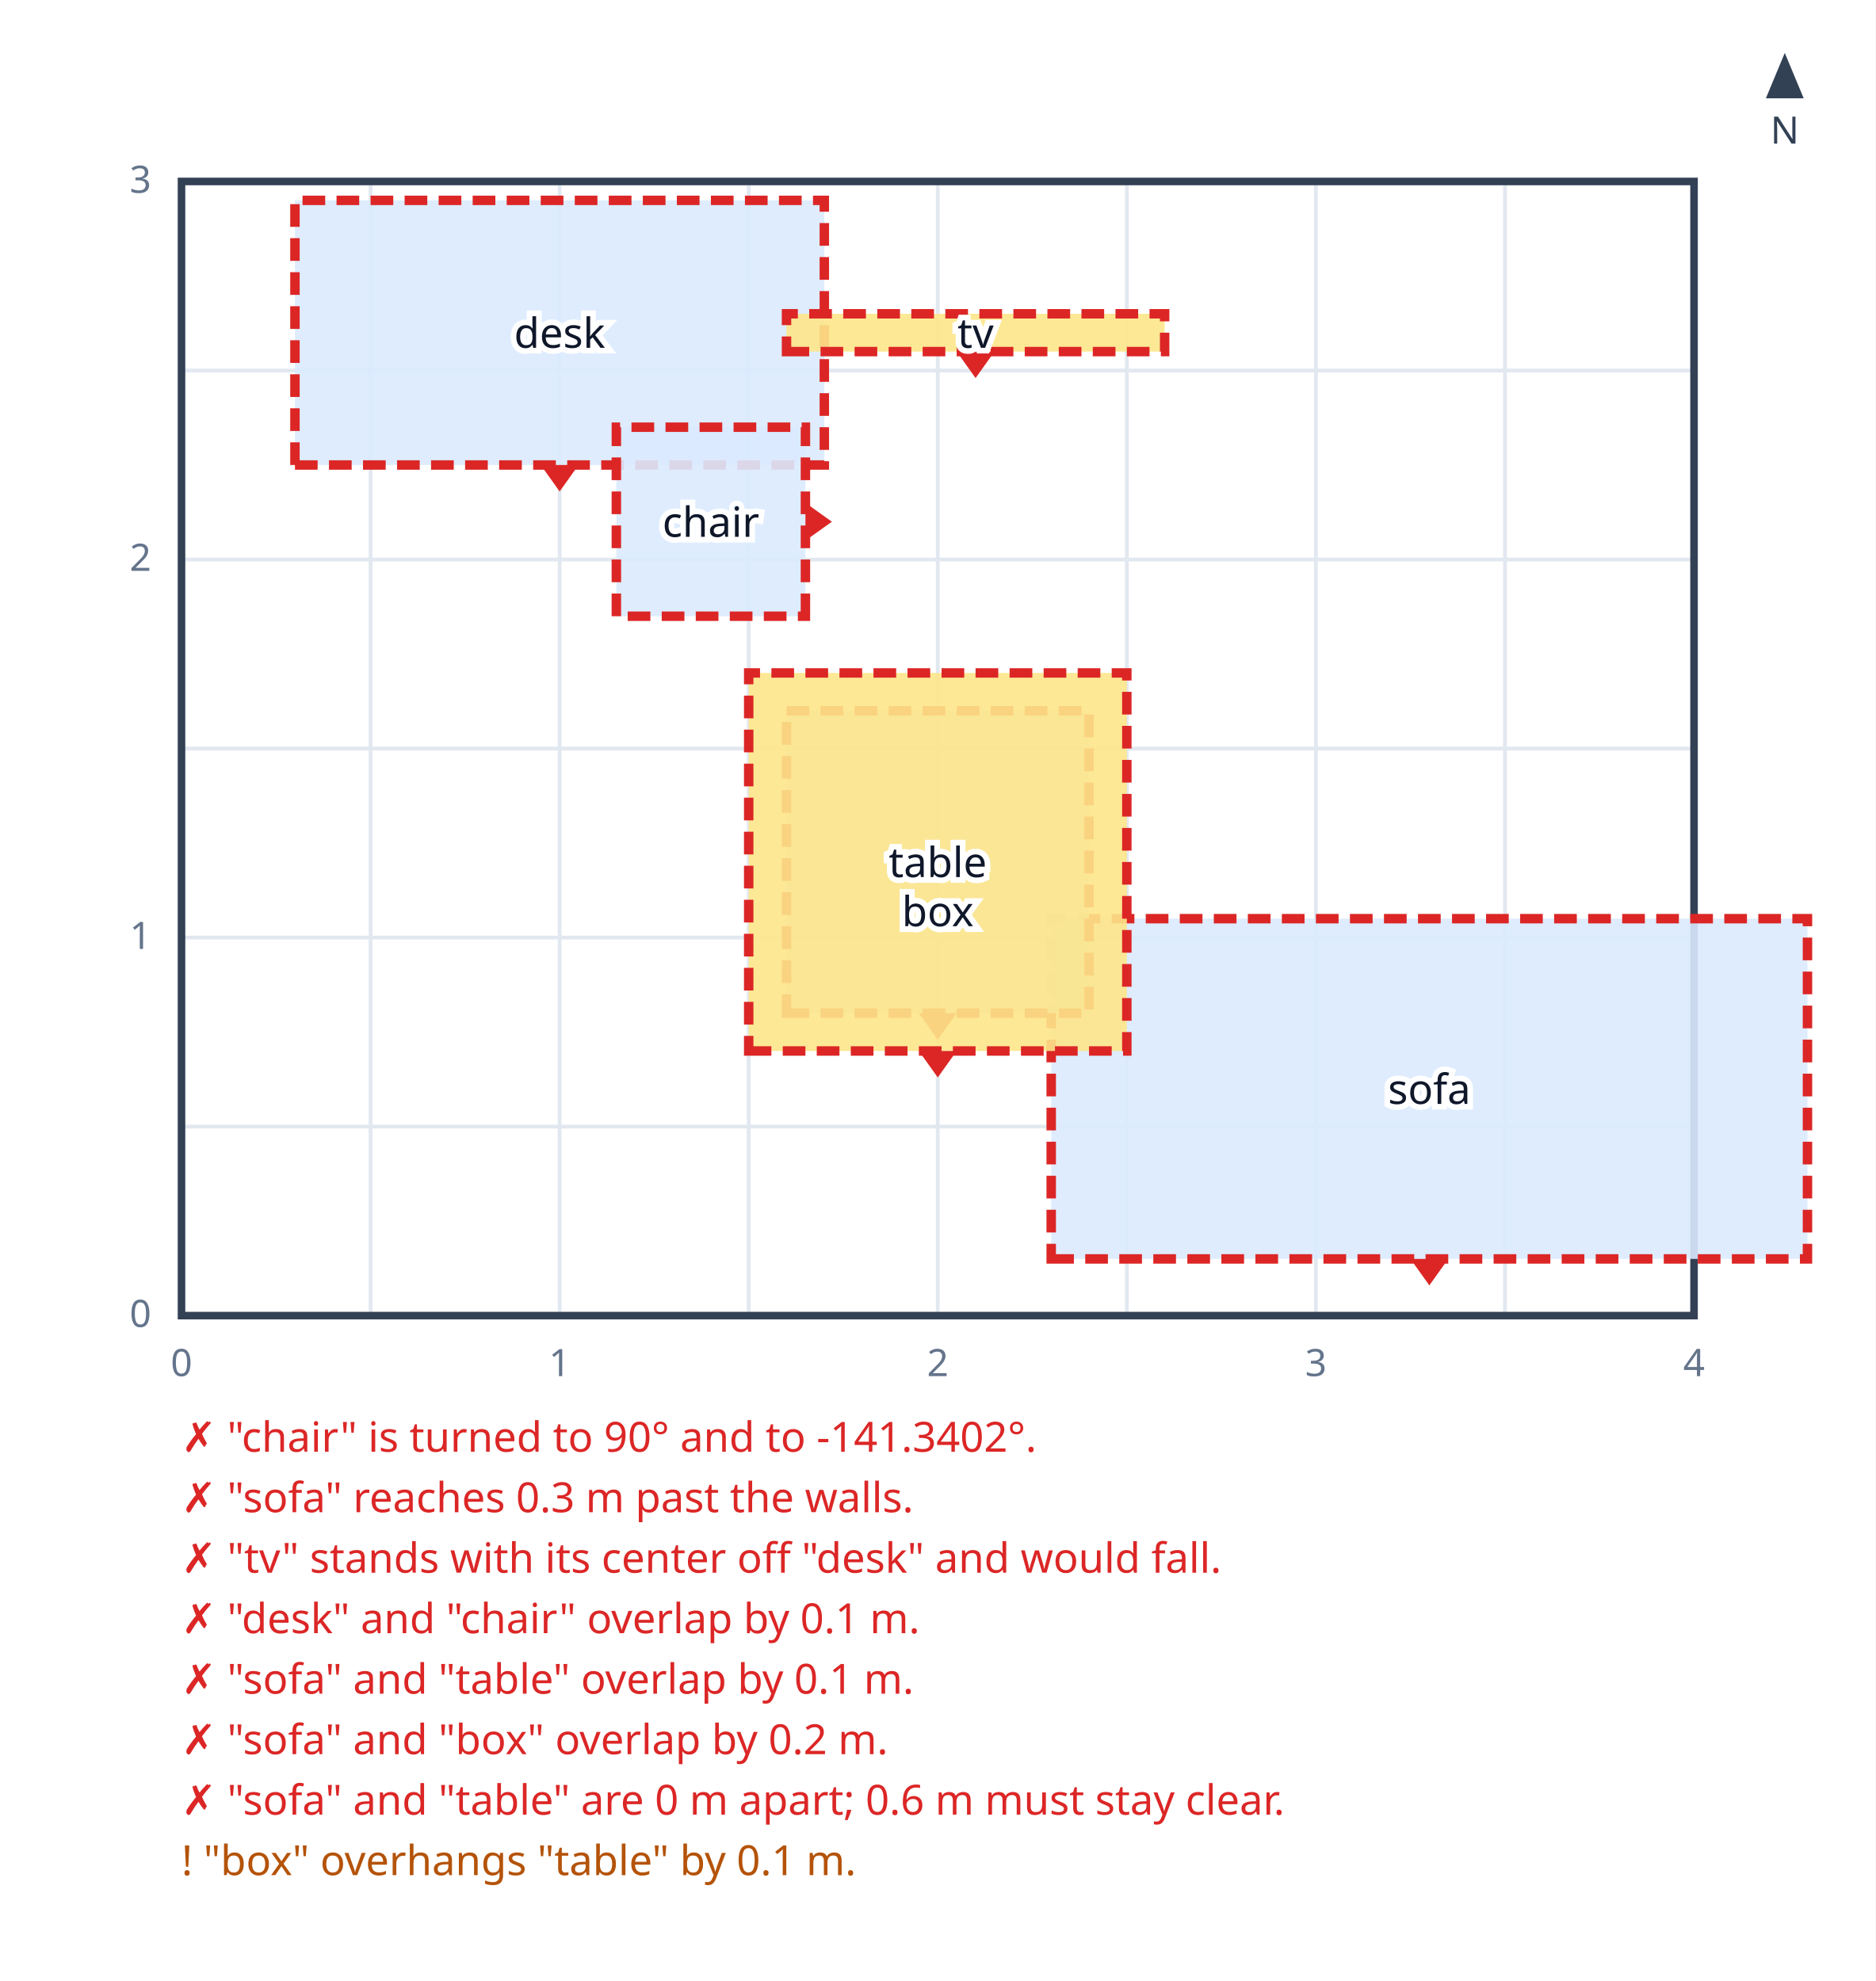
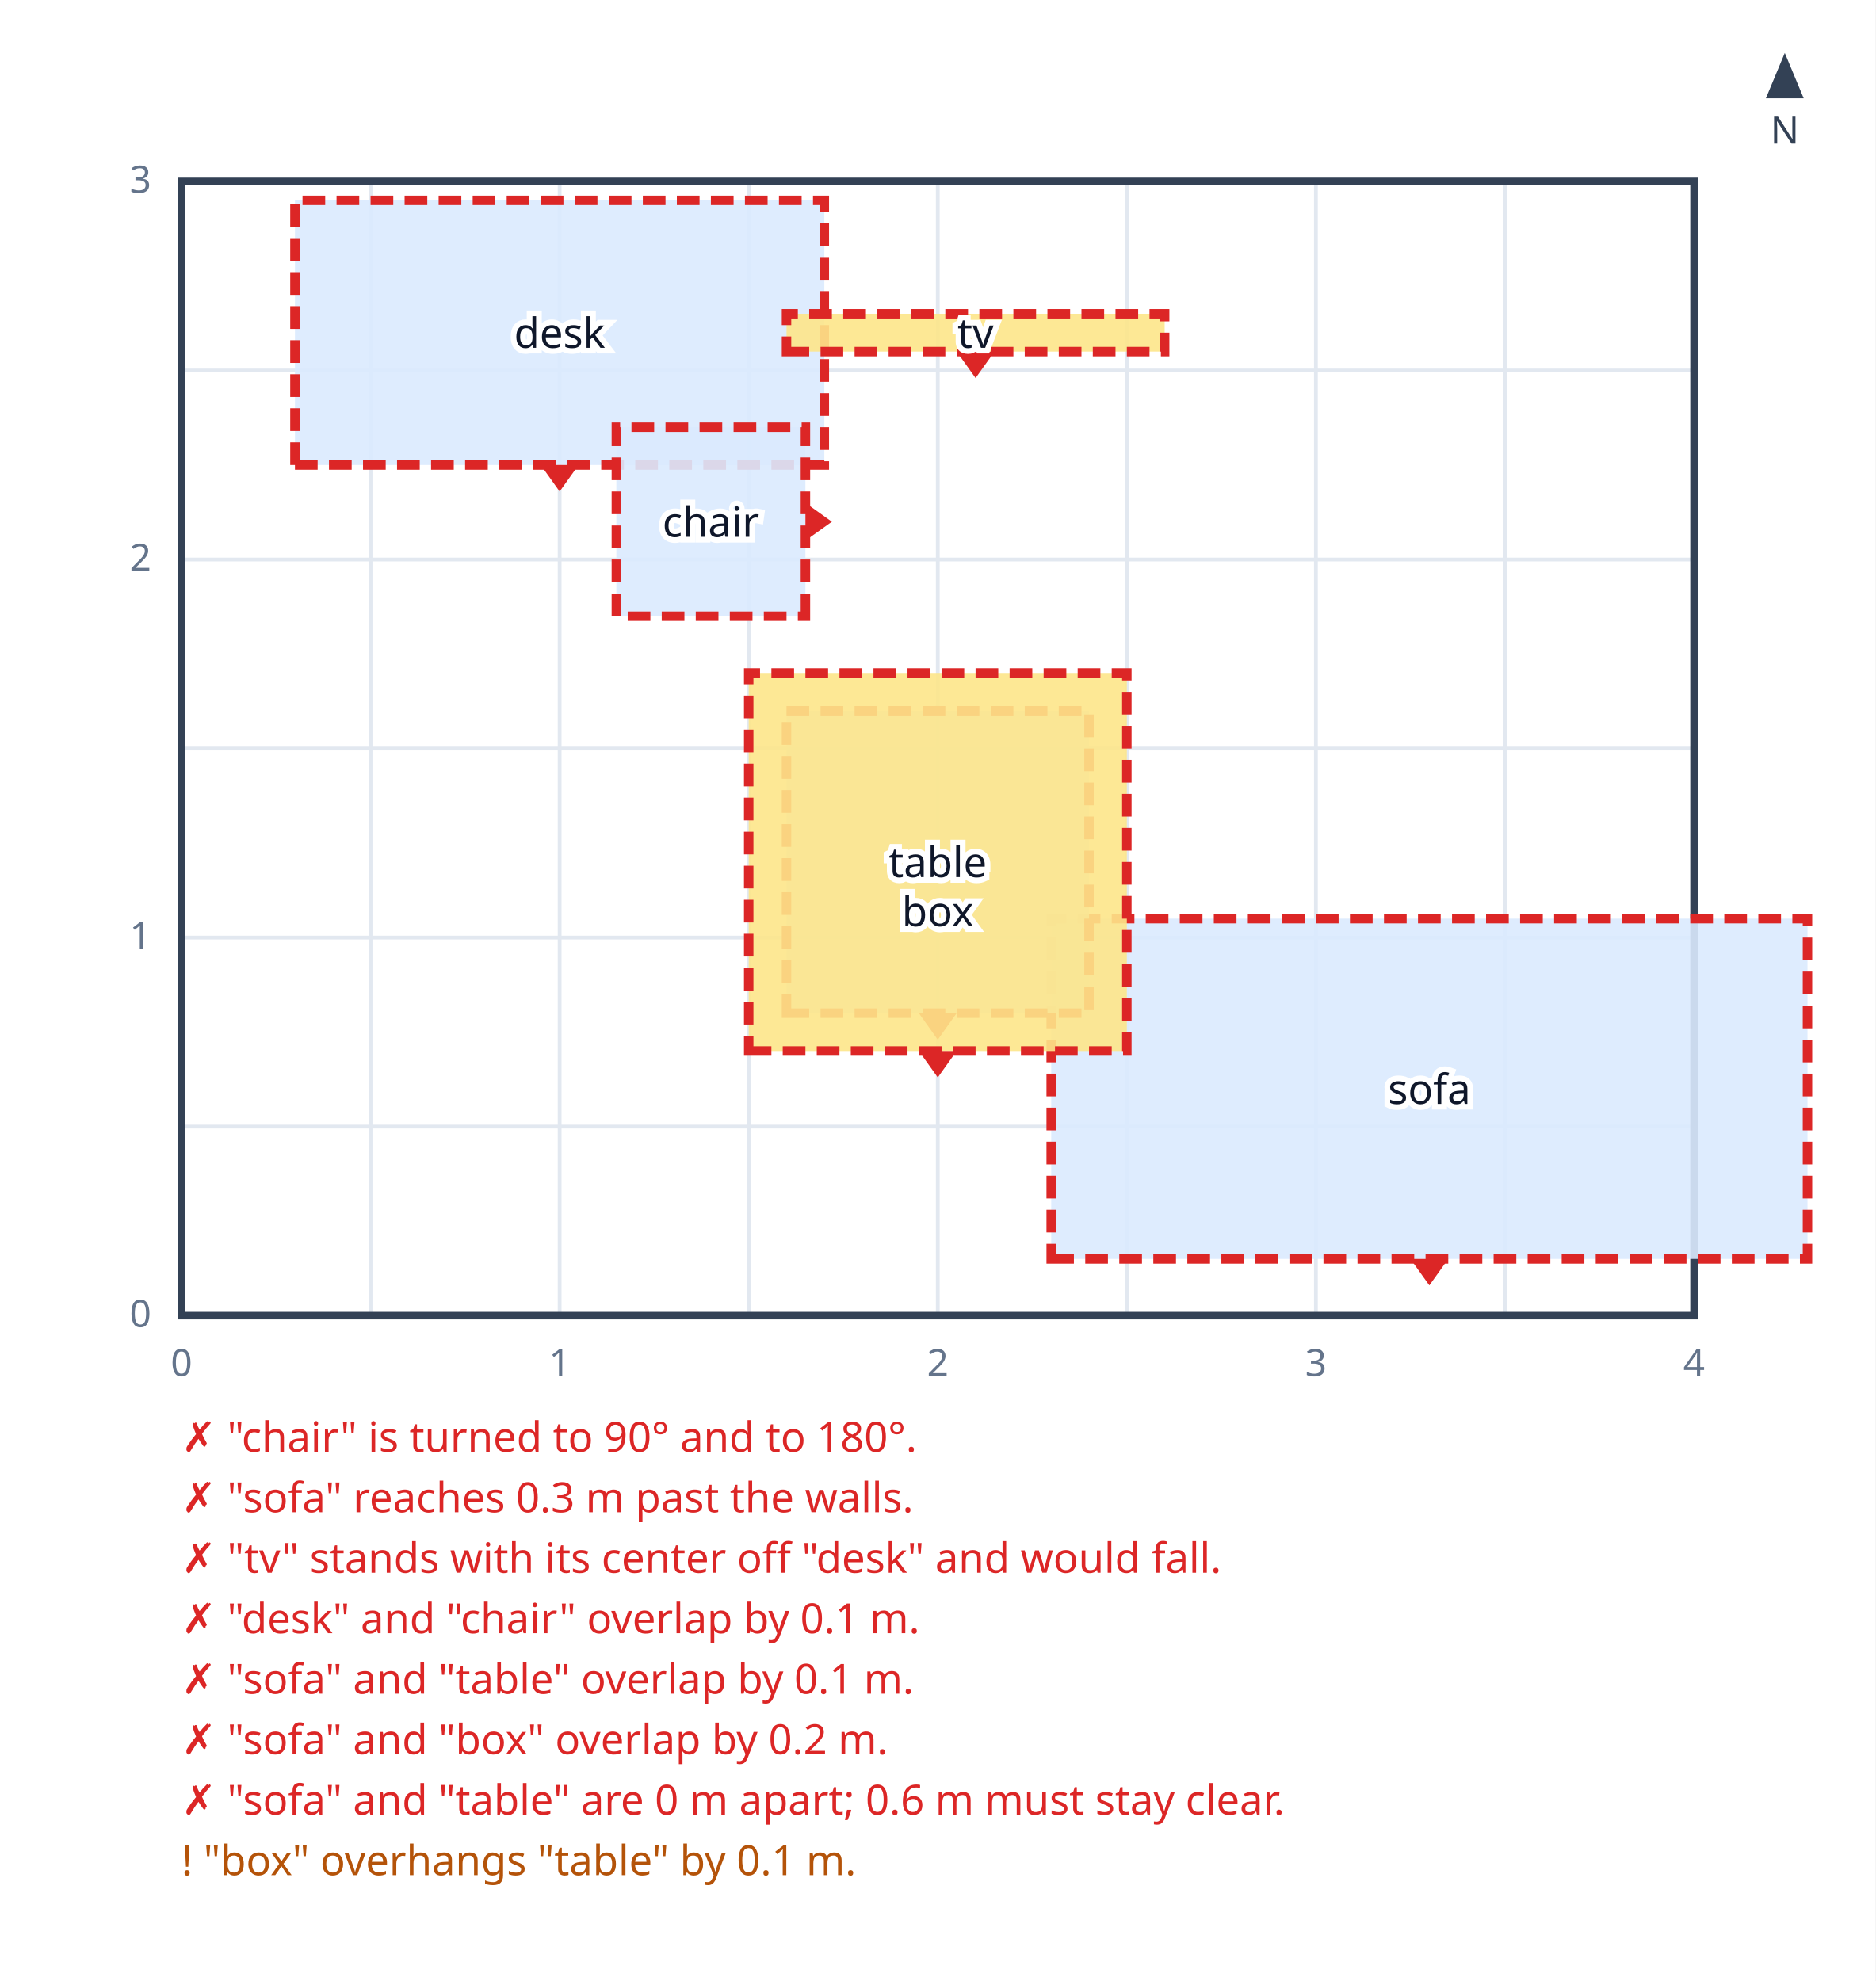
<svg xmlns="http://www.w3.org/2000/svg" width="496" height="524" viewBox="0 0 496 524" font-family="sans-serif">
  <rect width="100%" height="100%" fill="#ffffff" />
  <path d="M98 348V48M148 348V48M198 348V48M248 348V48M298 348V48M348 348V48M398 348V48M48 298H448M48 248H448M48 198H448M48 148H448M48 98H448" stroke="#e2e8f0" stroke-width="1" fill="none" />
  <rect x="48" y="48" width="400" height="300" fill="none" stroke="#334155" stroke-width="2" />
  <text x="48" y="364" font-size="10" fill="#64748b" text-anchor="middle">0</text>
  <text x="148" y="364" font-size="10" fill="#64748b" text-anchor="middle">1</text>
  <text x="248" y="364" font-size="10" fill="#64748b" text-anchor="middle">2</text>
  <text x="348" y="364" font-size="10" fill="#64748b" text-anchor="middle">3</text>
  <text x="448" y="364" font-size="10" fill="#64748b" text-anchor="middle">4</text>
  <text x="40" y="351" font-size="10" fill="#64748b" text-anchor="end">0</text>
  <text x="40" y="251" font-size="10" fill="#64748b" text-anchor="end">1</text>
  <text x="40" y="151" font-size="10" fill="#64748b" text-anchor="end">2</text>
  <text x="40" y="51" font-size="10" fill="#64748b" text-anchor="end">3</text>
  <path d="M472 14l-5 12h10z" fill="#334155" />
  <text x="472" y="38" font-size="10" fill="#334155" text-anchor="middle">N</text>
  <polygon points="78,123 218,123 218,53 78,53" fill="#dbeafe" fill-opacity="0.9" stroke="#dc2626" stroke-width="2.5" stroke-dasharray="6 3" />
  <polygon points="148,130 153,123 143,123" fill="#dc2626" />
  <polygon points="213,163 213,113 163,113 163,163" fill="#dbeafe" fill-opacity="0.9" stroke="#dc2626" stroke-width="2.5" stroke-dasharray="6 3" />
  <polygon points="220,138 213,133 213,143" fill="#dc2626" />
  <polygon points="278,333 478,333 478,243 278,243" fill="#dbeafe" fill-opacity="0.9" stroke="#dc2626" stroke-width="2.5" stroke-dasharray="6 3" />
  <polygon points="378,340 383,333 373,333" fill="#dc2626" />
  <polygon points="208,268 288,268 288,188 208,188" fill="#dbeafe" fill-opacity="0.9" stroke="#dc2626" stroke-width="2.5" stroke-dasharray="6 3" />
  <polygon points="248,275 253,268 243,268" fill="#dc2626" />
  <polygon points="198,278 298,278 298,178 198,178" fill="#fde68a" fill-opacity="0.9" stroke="#dc2626" stroke-width="2.5" stroke-dasharray="6 3" />
  <polygon points="248,285 253,278 243,278" fill="#dc2626" />
  <polygon points="208,93 308,93 308,83 208,83" fill="#fde68a" fill-opacity="0.9" stroke="#dc2626" stroke-width="2.5" stroke-dasharray="6 3" />
  <polygon points="258,100 263,93 253,93" fill="#dc2626" />
  <text x="148" y="92" font-size="11" fill="#0f172a" text-anchor="middle" stroke="#ffffff" stroke-width="3" paint-order="stroke">desk</text>
  <text x="188" y="142" font-size="11" fill="#0f172a" text-anchor="middle" stroke="#ffffff" stroke-width="3" paint-order="stroke">chair</text>
  <text x="378" y="292" font-size="11" fill="#0f172a" text-anchor="middle" stroke="#ffffff" stroke-width="3" paint-order="stroke">sofa</text>
  <text x="248" y="232" font-size="11" fill="#0f172a" text-anchor="middle" stroke="#ffffff" stroke-width="3" paint-order="stroke">table</text>
  <text x="248" y="245" font-size="11" fill="#0f172a" text-anchor="middle" stroke="#ffffff" stroke-width="3" paint-order="stroke">box</text>
  <text x="258" y="92" font-size="11" fill="#0f172a" text-anchor="middle" stroke="#ffffff" stroke-width="3" paint-order="stroke">tv</text>
-   <text x="48" y="384" font-size="11" fill="#dc2626">✗ "chair" is turned to 90° and to -141.3402°.</text>
+   <text x="48" y="384" font-size="11" fill="#dc2626">✗ "chair" is turned to 90° and to 180°.</text>
  <text x="48" y="400" font-size="11" fill="#dc2626">✗ "sofa" reaches 0.3 m past the walls.</text>
  <text x="48" y="416" font-size="11" fill="#dc2626">✗ "tv" stands with its center off "desk" and would fall.</text>
  <text x="48" y="432" font-size="11" fill="#dc2626">✗ "desk" and "chair" overlap by 0.1 m.</text>
  <text x="48" y="448" font-size="11" fill="#dc2626">✗ "sofa" and "table" overlap by 0.1 m.</text>
  <text x="48" y="464" font-size="11" fill="#dc2626">✗ "sofa" and "box" overlap by 0.2 m.</text>
  <text x="48" y="480" font-size="11" fill="#dc2626">✗ "sofa" and "table" are 0 m apart; 0.6 m must stay clear.</text>
  <text x="48" y="496" font-size="11" fill="#b45309">! "box" overhangs "table" by 0.1 m.</text>
</svg>
